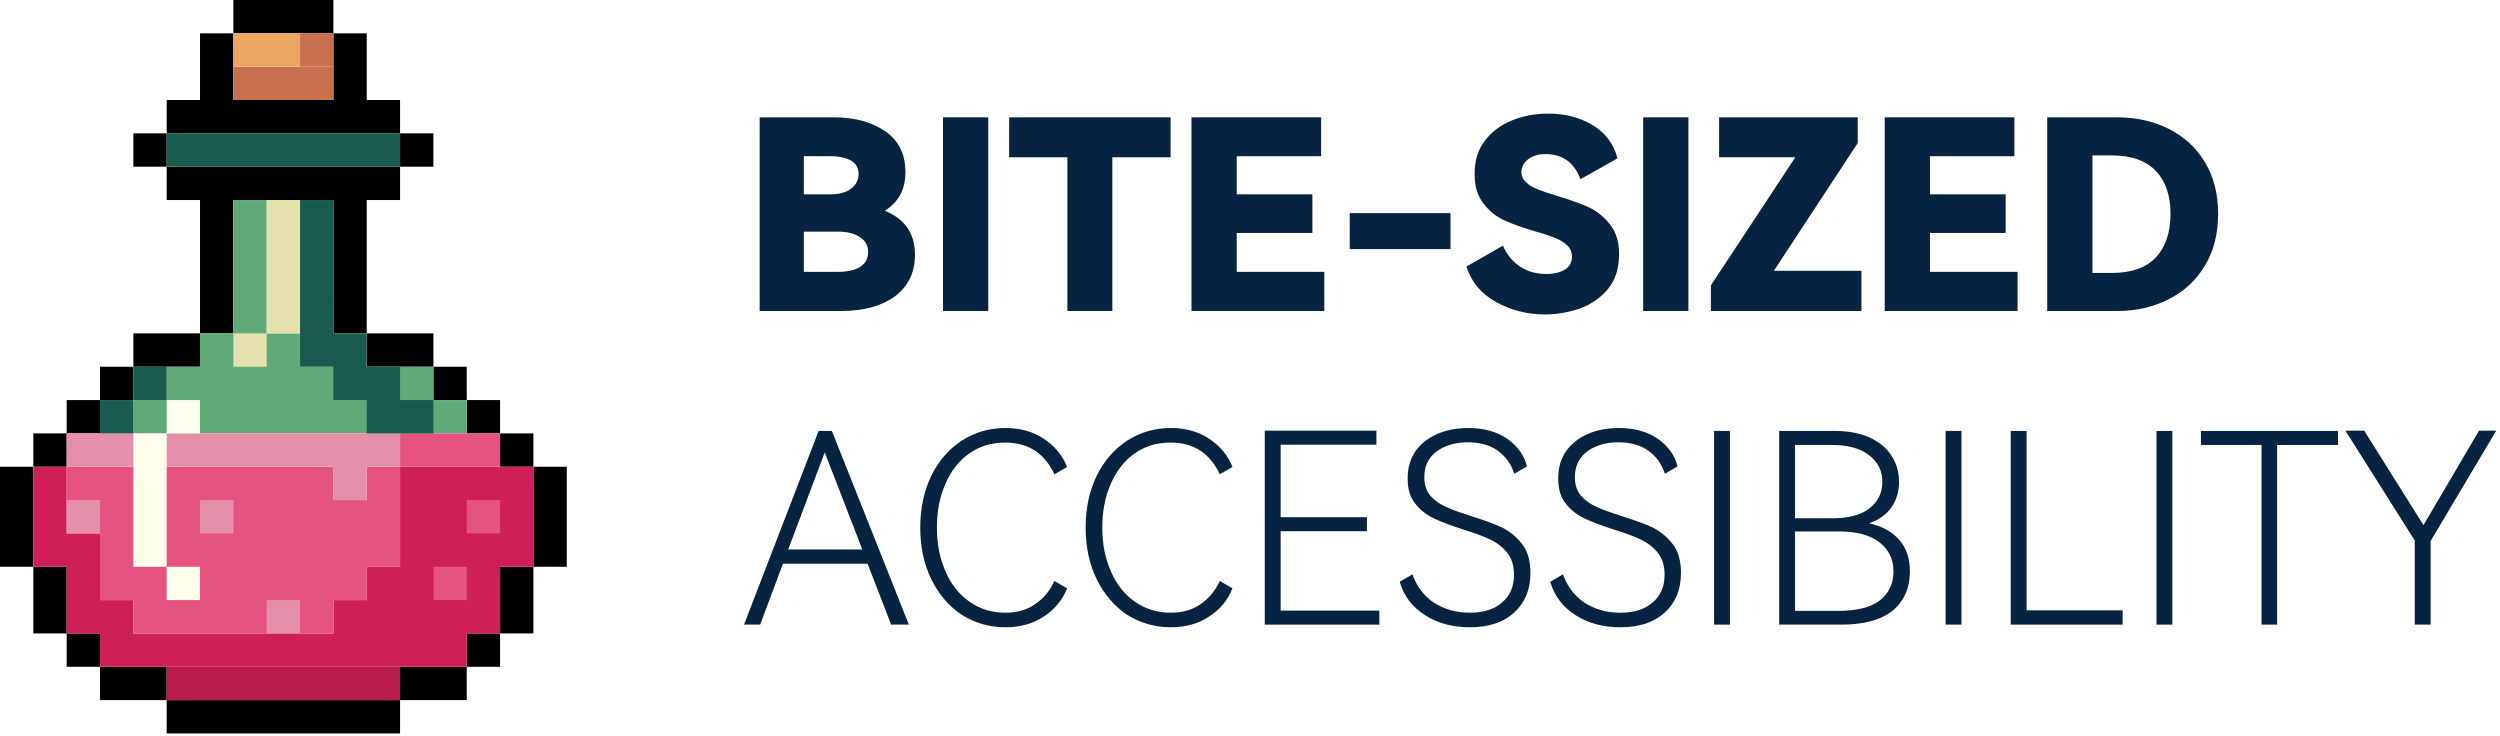
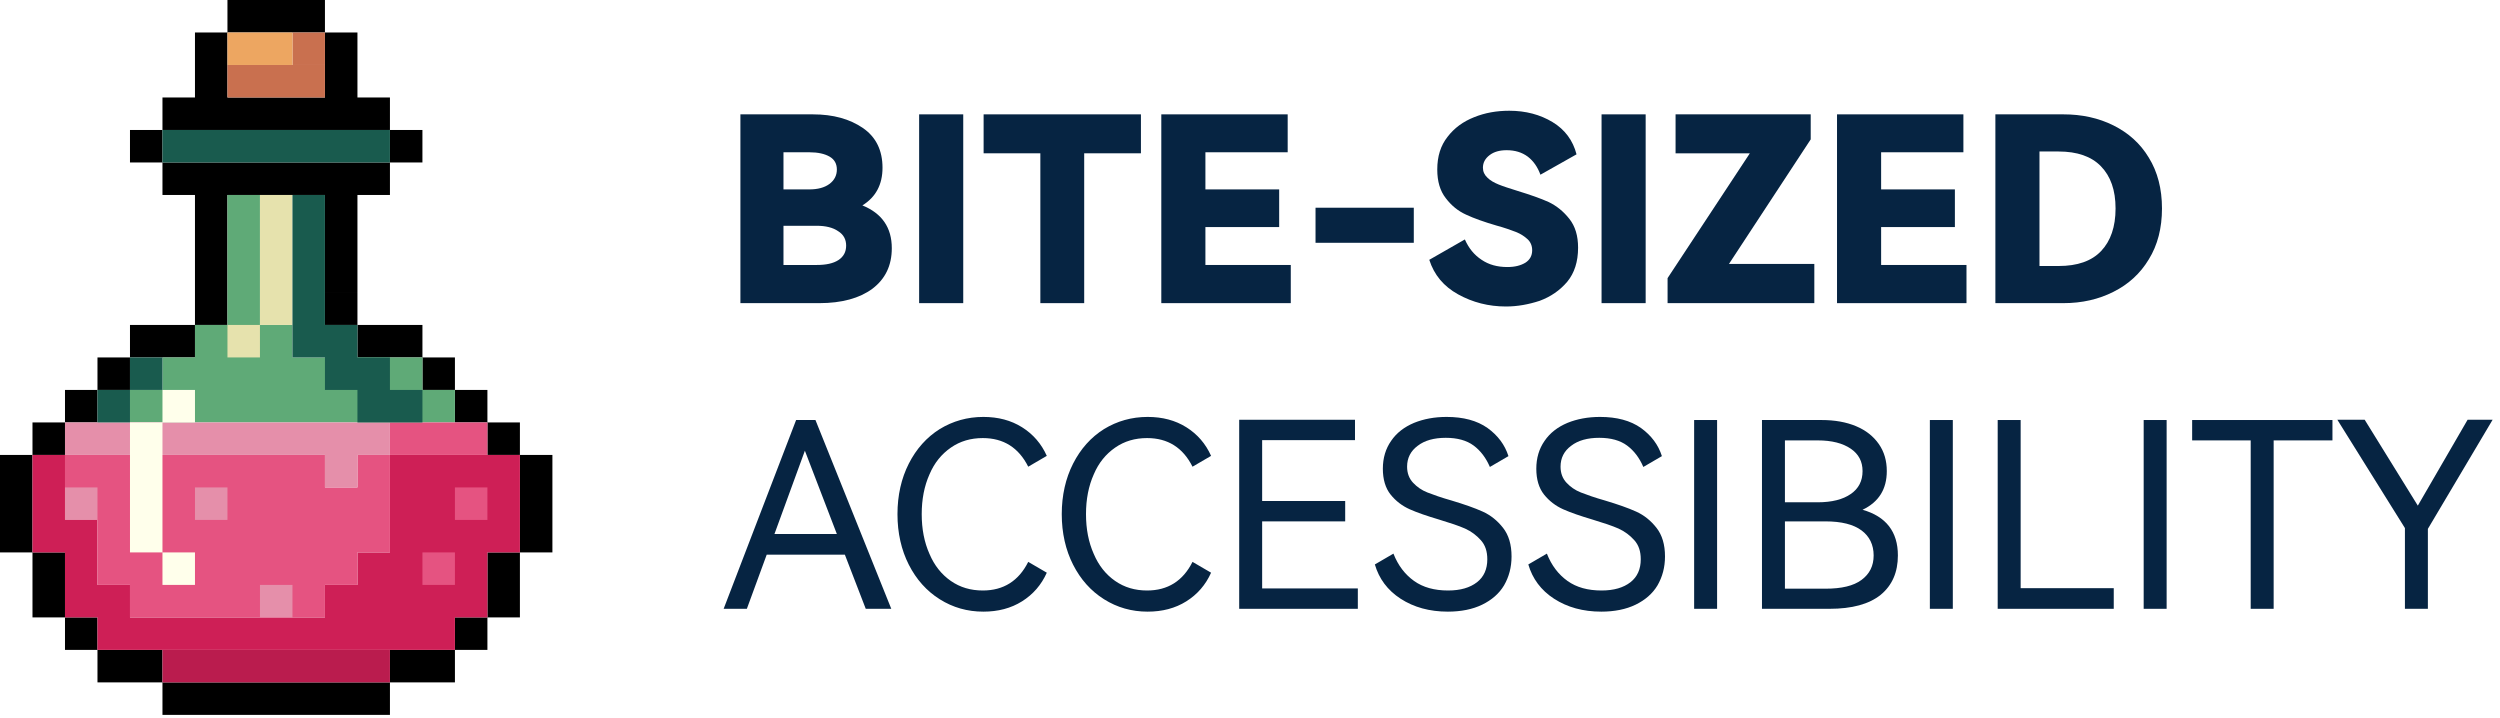
- <svg xmlns="http://www.w3.org/2000/svg" width="100%" height="100%" viewBox="0 0 231 68" version="1.1" xml:space="preserve" style="fill-rule:evenodd;clip-rule:evenodd;stroke-linejoin:round;stroke-miterlimit:2;">
+ <svg xmlns="http://www.w3.org/2000/svg" width="100%" height="100%" viewBox="0 0 237 68" version="1.1" xml:space="preserve" style="fill-rule:evenodd;clip-rule:evenodd;stroke-linejoin:round;stroke-miterlimit:2;">
  <g>
    <path d="M36.966,64.691l-21.564,0l0,3.08l21.564,0l0,-3.08Zm-21.564,-3.081l-6.161,0l0,3.08l6.161,0l0,-3.08Zm27.725,0l-6.161,0l0,3.08l6.161,0l0,-3.08Zm3.08,-3.08l-3.08,0l0,3.08l3.08,0l0,-3.08Zm-36.966,0l-3.08,0l0,3.08l3.08,0l0,-3.08Zm40.046,-6.161l-3.08,0l0,6.161l3.08,0l0,-6.161Zm-43.127,0l-3.08,0l0,6.161l3.08,0l0,-6.161Zm46.208,-9.241l-3.08,0l0,9.241l3.08,0l0,-9.241Zm-49.288,0l-3.08,0l0,9.241l3.08,0l0,-9.241Zm46.207,-3.081l-3.08,0l0,3.081l3.08,0l0,-3.081Zm-43.127,0l-3.08,0l0,3.081l3.08,0l0,-3.081Zm40.047,-3.081l-3.08,0l0,3.08l3.08,0l0,-3.08Zm-36.966,0l-3.08,0l0,3.08l3.08,0l0,-3.08Zm33.886,-3.08l-3.08,0l0,3.08l3.08,0l0,-3.08Zm-30.806,0l-3.08,0l0,3.08l3.08,0l0,-3.08Zm6.162,-3.081l-6.161,0l0,3.08l6.161,0l0,-3.08Zm21.564,-0l-6.161,-0l0,3.08l6.161,0l0,-3.08Zm-6.161,-3.08l-3.081,-0l0,3.08l3.081,-0l0,-3.08Zm-18.484,-9.242l3.081,-0l0,12.322l3.08,-0l0,-12.322l9.242,-0l0,9.241l3.081,-0l0,-9.241l3.08,-0l0,-3.081l-21.564,-0l0,3.081Zm24.644,-6.161l-3.08,-0l0,3.08l3.08,-0l0,-3.08Zm-24.644,-0l-3.08,-0l0,3.08l3.08,-0l0,-3.08Zm6.161,-9.242l-3.08,-0l0,6.161l-3.081,-0l0,3.08l21.564,-0l0,-3.08l-3.08,-0l0,-6.161l-3.081,-0l0,6.161l-9.242,-0l0,-6.161l9.241,-0l0,-3.08l-9.241,-0l0,3.08Z" />
    <path d="M12.322,58.53l-0,-3.081l-3.081,0l-0,-6.16l-3.08,0l-0,-6.161l-3.081,0l-0,9.241l3.081,0l-0,6.161l3.08,0l-0,3.08l33.886,0l0,-3.08l3.08,0l0,-6.161l3.081,0l0,-9.241l-12.322,0l0,9.241l-3.08,0l0,3.08l-3.081,0l0,3.081l-18.483,0Z" style="fill:#ce1f56;fill-rule:nonzero;" />
    <rect x="15.402" y="61.61" width="21.564" height="3.08" style="fill:#ba1c4e;" />
    <path d="M12.322,40.047l30.805,-0l-0,-3.081l-3.08,-0l-0,-3.08l-12.322,-0l-0,-3.081l-3.081,-0l-0,-12.322l-3.081,-0l-0,12.322l-3.08,-0l-0,3.081l-3.081,-0l-0,3.08l15.403,-0l-18.483,-0l-0,3.081Z" style="fill:#5faa77;fill-rule:nonzero;" />
    <rect x="24.644" y="18.483" width="3.081" height="12.322" style="fill:#e6e2ad;" />
    <rect x="21.563" y="30.805" width="3.08" height="3.08" style="fill:#e6e2ad;" />
    <rect x="21.563" y="6.161" width="9.241" height="3.08" style="fill:#c9704f;" />
    <rect x="27.725" y="3.08" width="3.08" height="3.08" style="fill:#c9704f;" />
    <rect x="21.563" y="3.08" width="6.162" height="3.08" style="fill:#eda661;" />
    <path d="M12.322,55.449l-0,3.081l18.483,0l0,-3.081l3.081,0l0,-3.08l3.08,0l0,-9.241l-3.08,0l0,3.08l-3.081,0l0,-3.08l-24.644,0l0,6.161l3.08,0l0,6.16l3.081,0Zm30.805,-3.08l-3.08,0l-0,3.08l3.08,0l-0,-3.08Zm3.08,-6.161l-3.08,0l-0,3.081l3.08,0l-0,-3.081Zm-0,-3.08l-0,-3.081l-9.241,0l-0,3.081l9.241,0Z" style="fill:#e55381;fill-rule:nonzero;" />
    <path d="M27.725,55.449l-3.081,0l-0,3.08l3.081,0l0,-3.08Zm-6.162,-9.241l-3.08,0l0,3.08l3.08,0l0,-3.08Zm-12.322,0l-3.08,0l0,3.08l3.08,0l0,-3.08Zm-3.08,-3.08l24.644,0l-0,3.08l3.081,0l0,-3.08l3.08,0l0,-3.081l-30.805,0l0,3.081Z" style="fill:#e58faa;" />
    <path d="M18.483,52.369l-3.081,0l0,3.08l3.081,0l0,-3.08Zm-6.161,-12.322l0,12.322l3.08,0l0,-12.322l-3.08,0Zm6.161,-3.081l-3.081,0l0,3.081l3.081,0l0,-3.081Z" style="fill:#ffffeb;fill-rule:nonzero;" />
    <path d="M30.805,36.966l3.081,0l0,3.081l6.161,0l0,-3.081l-3.081,0l0,-3.08l-3.08,0l0,-3.081l-3.081,0l0,-12.322l-3.08,0l0,15.403l3.08,0l0,3.08Zm-18.483,0l-3.081,0l0,3.081l3.081,0l0,-3.081Zm3.08,-3.08l-3.08,0l0,3.08l3.08,0l0,-3.08Zm21.564,-18.484l0,-3.08l-21.564,0l0,3.08l21.564,0Z" style="fill:#195b4e;fill-rule:nonzero;" />
  </g>
  <g transform="matrix(1.00868,0,0,1.00868,9.2232,17.0787)">
    <g transform="matrix(24.239,0,0,24.239,58.6975,11.5589)">
      <path d="M0.545,-0.379c0.076,0.031 0.114,0.086 0.114,0.166c0,0.067 -0.025,0.119 -0.075,0.157c-0.05,0.037 -0.119,0.056 -0.206,0.056l-0.306,-0l-0,-0.732l0.281,0c0.079,0 0.143,0.018 0.194,0.053c0.051,0.035 0.076,0.087 0.076,0.154c-0,0.065 -0.026,0.114 -0.078,0.146Zm-0.306,-0.206l-0,0.144l0.1,-0c0.033,-0 0.059,-0.007 0.078,-0.021c0.019,-0.014 0.029,-0.033 0.029,-0.056c-0,-0.022 -0.009,-0.039 -0.028,-0.05c-0.019,-0.011 -0.045,-0.017 -0.079,-0.017l-0.1,0Zm0.129,0.437c0.036,0 0.064,-0.006 0.084,-0.019c0.02,-0.013 0.03,-0.032 0.03,-0.056c-0,-0.024 -0.01,-0.043 -0.031,-0.056c-0.02,-0.014 -0.048,-0.021 -0.084,-0.021l-0.128,0l-0,0.152l0.129,0Z" style="fill:#062442;fill-rule:nonzero;" />
    </g>
    <g transform="matrix(24.239,0,0,24.239,75.4952,11.5589)">
      <rect x="0.072" y="-0.732" width="0.171" height="0.732" style="fill:#062442;fill-rule:nonzero;" />
    </g>
    <g transform="matrix(24.239,0,0,24.239,83.1305,11.5589)">
      <path d="M0.007,-0.732l0.61,0l0,0.151l-0.22,0l0,0.581l-0.17,-0l0,-0.581l-0.22,0l-0,-0.151Z" style="fill:#062442;fill-rule:nonzero;" />
    </g>
    <g transform="matrix(24.239,0,0,24.239,98.2556,11.5589)">
      <path d="M0.529,-0.295l-0.286,0l0,0.147l0.331,0l-0,0.148l-0.502,-0l-0,-0.732l0.49,0l0,0.147l-0.319,0l-0,0.144l0.286,-0l-0,0.146Z" style="fill:#062442;fill-rule:nonzero;" />
    </g>
    <g transform="matrix(24.239,0,0,24.239,113.138,11.5589)">
      <rect x="0.056" y="-0.37" width="0.381" height="0.136" style="fill:#062442;fill-rule:nonzero;" />
    </g>
    <g transform="matrix(24.239,0,0,24.239,125.064,11.5589)">
      <path d="M0.582,-0.215c0,0.054 -0.014,0.098 -0.042,0.132c-0.029,0.034 -0.064,0.058 -0.107,0.074c-0.043,0.014 -0.086,0.022 -0.131,0.022c-0.067,-0 -0.129,-0.016 -0.185,-0.047c-0.056,-0.031 -0.093,-0.075 -0.112,-0.134l0.138,-0.079c0.015,0.034 0.036,0.06 0.065,0.079c0.028,0.019 0.061,0.028 0.1,0.028c0.029,-0 0.052,-0.006 0.07,-0.017c0.017,-0.011 0.026,-0.027 0.026,-0.048c0,-0.017 -0.006,-0.032 -0.018,-0.043c-0.012,-0.011 -0.027,-0.021 -0.045,-0.028c-0.018,-0.007 -0.043,-0.016 -0.076,-0.025c-0.048,-0.014 -0.087,-0.028 -0.117,-0.042c-0.031,-0.014 -0.057,-0.035 -0.079,-0.064c-0.022,-0.028 -0.033,-0.065 -0.033,-0.111c0,-0.051 0.013,-0.093 0.04,-0.127c0.026,-0.034 0.06,-0.059 0.103,-0.076c0.042,-0.017 0.087,-0.025 0.136,-0.025c0.064,0 0.12,0.015 0.168,0.044c0.048,0.029 0.079,0.071 0.093,0.125l-0.14,0.079c-0.011,-0.03 -0.027,-0.053 -0.049,-0.07c-0.023,-0.017 -0.05,-0.025 -0.082,-0.025c-0.027,0 -0.049,0.006 -0.066,0.019c-0.017,0.013 -0.026,0.029 -0.026,0.049c0,0.015 0.006,0.028 0.018,0.039c0.011,0.011 0.026,0.019 0.043,0.026c0.017,0.007 0.042,0.015 0.074,0.025c0.049,0.015 0.089,0.029 0.12,0.043c0.031,0.015 0.057,0.036 0.08,0.065c0.023,0.029 0.034,0.066 0.034,0.112Z" style="fill:#062442;fill-rule:nonzero;" />
    </g>
    <g transform="matrix(24.239,0,0,24.239,139.632,11.5589)">
      <rect x="0.072" y="-0.732" width="0.171" height="0.732" style="fill:#062442;fill-rule:nonzero;" />
    </g>
    <g transform="matrix(24.239,0,0,24.239,147.267,11.5589)">
      <path d="M0.568,-0.732l-0,0.097l-0.317,0.483l0.331,0l-0,0.152l-0.569,0l-0,-0.097l0.319,-0.484l-0.288,0l0,-0.151l0.524,0Z" style="fill:#062442;fill-rule:nonzero;" />
    </g>
    <g transform="matrix(24.239,0,0,24.239,161.762,11.5589)">
      <path d="M0.529,-0.295l-0.286,0l0,0.147l0.331,0l-0,0.148l-0.502,-0l-0,-0.732l0.49,0l0,0.147l-0.319,0l-0,0.144l0.286,-0l-0,0.146Z" style="fill:#062442;fill-rule:nonzero;" />
    </g>
    <g transform="matrix(24.239,0,0,24.239,176.645,11.5589)">
      <path d="M0.336,-0.732c0.071,0 0.136,0.014 0.194,0.043c0.058,0.029 0.104,0.07 0.137,0.125c0.034,0.055 0.051,0.121 0.051,0.197c-0,0.076 -0.017,0.142 -0.051,0.197c-0.033,0.055 -0.079,0.097 -0.137,0.126c-0.057,0.029 -0.122,0.044 -0.194,0.044l-0.264,-0l-0,-0.732l0.264,-0Zm-0.019,0.588c0.073,-0 0.128,-0.019 0.165,-0.058c0.037,-0.039 0.056,-0.094 0.056,-0.165c0,-0.071 -0.019,-0.125 -0.057,-0.164c-0.037,-0.038 -0.092,-0.057 -0.164,-0.057l-0.074,0l-0,0.444l0.074,-0Z" style="fill:#062442;fill-rule:nonzero;" />
    </g>
    <g transform="matrix(24.239,0,0,24.239,58.6975,40.2866)">
-       <path d="M0.345,-0.732l0.291,0.732l-0.067,-0l-0.089,-0.23l-0.32,0l-0.086,0.23l-0.061,-0l0.282,-0.732l0.05,0Zm0.115,0.448l-0.142,-0.367l-0.138,0.367l0.28,0Z" style="fill:#062442;fill-rule:nonzero;" />
+       <path d="M0.363,-0.732l0.294,0.732l-0.099,-0l-0.081,-0.21l-0.303,0l-0.077,0.21l-0.09,-0l0.281,-0.732l0.075,0Zm0.083,0.442l-0.124,-0.323l-0.118,0.323l0.242,0Z" style="fill:#062442;fill-rule:nonzero;" />
    </g>
-     <g transform="matrix(24.239,0,0,24.239,73.7984,40.2866)">
-       <path d="M0.377,-0.045c0.045,0 0.084,-0.011 0.114,-0.033c0.031,-0.021 0.055,-0.05 0.072,-0.087l0.048,0.028c-0.018,0.045 -0.047,0.08 -0.089,0.107c-0.041,0.027 -0.089,0.04 -0.144,0.04c-0.061,-0 -0.115,-0.016 -0.165,-0.047c-0.048,-0.032 -0.087,-0.077 -0.115,-0.134c-0.028,-0.057 -0.042,-0.123 -0.042,-0.196c0,-0.073 0.014,-0.138 0.042,-0.196c0.028,-0.057 0.067,-0.101 0.116,-0.133c0.049,-0.031 0.103,-0.047 0.164,-0.047c0.055,0 0.103,0.013 0.144,0.04c0.041,0.027 0.071,0.062 0.089,0.107l-0.048,0.028c-0.017,-0.037 -0.04,-0.066 -0.071,-0.088c-0.031,-0.021 -0.07,-0.032 -0.115,-0.032c-0.051,0 -0.095,0.013 -0.134,0.04c-0.039,0.027 -0.07,0.065 -0.091,0.114c-0.022,0.049 -0.033,0.104 -0.033,0.167c0,0.063 0.011,0.118 0.033,0.167c0.021,0.049 0.052,0.087 0.091,0.114c0.039,0.027 0.083,0.041 0.134,0.041Z" style="fill:#062442;fill-rule:nonzero;" />
+     <g transform="matrix(24.239,0,0,24.239,73.9924,40.2866)">
+       <path d="M0.381,-0.071c0.08,0 0.139,-0.037 0.176,-0.111l0.072,0.042c-0.021,0.047 -0.053,0.084 -0.096,0.111c-0.043,0.027 -0.093,0.04 -0.15,0.04c-0.062,-0 -0.118,-0.016 -0.169,-0.048c-0.051,-0.032 -0.091,-0.077 -0.12,-0.134c-0.029,-0.057 -0.044,-0.123 -0.044,-0.196c0,-0.073 0.015,-0.139 0.044,-0.196c0.029,-0.057 0.069,-0.102 0.12,-0.134c0.051,-0.031 0.107,-0.047 0.169,-0.047c0.057,0 0.107,0.013 0.15,0.04c0.043,0.027 0.075,0.064 0.096,0.111l-0.072,0.042c-0.037,-0.074 -0.096,-0.111 -0.176,-0.111c-0.047,-0 -0.088,0.012 -0.124,0.037c-0.036,0.025 -0.064,0.059 -0.083,0.104c-0.02,0.045 -0.03,0.096 -0.03,0.154c0,0.058 0.01,0.109 0.03,0.154c0.019,0.045 0.047,0.08 0.083,0.105c0.036,0.025 0.077,0.037 0.124,0.037Z" style="fill:#062442;fill-rule:nonzero;" />
    </g>
-     <g transform="matrix(24.239,0,0,24.239,88.9478,40.2866)">
-       <path d="M0.377,-0.045c0.045,0 0.084,-0.011 0.114,-0.033c0.031,-0.021 0.055,-0.05 0.072,-0.087l0.048,0.028c-0.018,0.045 -0.047,0.08 -0.089,0.107c-0.041,0.027 -0.089,0.04 -0.144,0.04c-0.061,-0 -0.115,-0.016 -0.165,-0.047c-0.048,-0.032 -0.087,-0.077 -0.115,-0.134c-0.028,-0.057 -0.042,-0.123 -0.042,-0.196c0,-0.073 0.014,-0.138 0.042,-0.196c0.028,-0.057 0.067,-0.101 0.116,-0.133c0.049,-0.031 0.103,-0.047 0.164,-0.047c0.055,0 0.103,0.013 0.144,0.04c0.041,0.027 0.071,0.062 0.089,0.107l-0.048,0.028c-0.017,-0.037 -0.04,-0.066 -0.071,-0.088c-0.031,-0.021 -0.07,-0.032 -0.115,-0.032c-0.051,0 -0.095,0.013 -0.134,0.04c-0.039,0.027 -0.07,0.065 -0.091,0.114c-0.022,0.049 -0.033,0.104 -0.033,0.167c0,0.063 0.011,0.118 0.033,0.167c0.021,0.049 0.052,0.087 0.091,0.114c0.039,0.027 0.083,0.041 0.134,0.041Z" style="fill:#062442;fill-rule:nonzero;" />
+     <g transform="matrix(24.239,0,0,24.239,89.4326,40.2866)">
+       <path d="M0.381,-0.071c0.08,0 0.139,-0.037 0.176,-0.111l0.072,0.042c-0.021,0.047 -0.053,0.084 -0.096,0.111c-0.043,0.027 -0.093,0.04 -0.15,0.04c-0.062,-0 -0.118,-0.016 -0.169,-0.048c-0.051,-0.032 -0.091,-0.077 -0.12,-0.134c-0.029,-0.057 -0.044,-0.123 -0.044,-0.196c0,-0.073 0.015,-0.139 0.044,-0.196c0.029,-0.057 0.069,-0.102 0.12,-0.134c0.051,-0.031 0.107,-0.047 0.169,-0.047c0.057,0 0.107,0.013 0.15,0.04c0.043,0.027 0.075,0.064 0.096,0.111l-0.072,0.042c-0.037,-0.074 -0.096,-0.111 -0.176,-0.111c-0.047,-0 -0.088,0.012 -0.124,0.037c-0.036,0.025 -0.064,0.059 -0.083,0.104c-0.02,0.045 -0.03,0.096 -0.03,0.154c0,0.058 0.01,0.109 0.03,0.154c0.019,0.045 0.047,0.08 0.083,0.105c0.036,0.025 0.077,0.037 0.124,0.037Z" style="fill:#062442;fill-rule:nonzero;" />
    </g>
-     <g transform="matrix(24.239,0,0,24.239,104.461,40.2866)">
-       <path d="M0.479,-0.353l-0.326,0l-0,0.3l0.373,-0l0,0.053l-0.433,-0l-0,-0.733l0.422,0l0,0.053l-0.362,-0l-0,0.274l0.326,-0l-0,0.053Z" style="fill:#062442;fill-rule:nonzero;" />
+     <g transform="matrix(24.239,0,0,24.239,105.212,40.2866)">
+       <path d="M0.498,-0.339l-0.322,0l0,0.26l0.371,0l0,0.079l-0.46,0l0,-0.733l0.449,0l0,0.079l-0.36,0l0,0.236l0.322,0l0,0.079Z" style="fill:#062442;fill-rule:nonzero;" />
    </g>
-     <g transform="matrix(24.239,0,0,24.239,118.495,40.2866)">
-       <path d="M0.518,-0.195c0,0.063 -0.021,0.113 -0.062,0.15c-0.041,0.037 -0.096,0.055 -0.167,0.055c-0.065,-0 -0.122,-0.015 -0.17,-0.046c-0.048,-0.031 -0.08,-0.073 -0.095,-0.126l0.048,-0.028c0.016,0.045 0.043,0.081 0.081,0.107c0.039,0.025 0.084,0.038 0.136,0.038c0.052,0 0.093,-0.013 0.122,-0.039c0.03,-0.025 0.045,-0.06 0.045,-0.105c0,-0.034 -0.009,-0.062 -0.026,-0.083c-0.017,-0.021 -0.039,-0.038 -0.065,-0.05c-0.025,-0.012 -0.06,-0.025 -0.103,-0.038c-0.046,-0.015 -0.083,-0.029 -0.11,-0.042c-0.027,-0.013 -0.051,-0.031 -0.07,-0.056c-0.019,-0.024 -0.028,-0.055 -0.028,-0.094c-0,-0.041 0.01,-0.075 0.03,-0.104c0.021,-0.029 0.048,-0.05 0.083,-0.065c0.035,-0.015 0.074,-0.022 0.116,-0.022c0.06,-0 0.109,0.014 0.148,0.041c0.039,0.028 0.064,0.063 0.074,0.104l-0.048,0.028c-0.011,-0.036 -0.032,-0.065 -0.062,-0.087c-0.029,-0.021 -0.067,-0.032 -0.114,-0.032c-0.048,-0 -0.087,0.012 -0.118,0.035c-0.031,0.023 -0.046,0.056 -0.046,0.097c-0,0.029 0.008,0.052 0.023,0.07c0.016,0.018 0.036,0.032 0.059,0.042c0.023,0.011 0.055,0.022 0.095,0.035c0.048,0.015 0.087,0.029 0.117,0.043c0.03,0.015 0.055,0.036 0.076,0.063c0.021,0.027 0.031,0.064 0.031,0.109Z" style="fill:#062442;fill-rule:nonzero;" />
+     <g transform="matrix(24.239,0,0,24.239,119.659,40.2866)">
+       <path d="M0.547,-0.203c0,0.042 -0.01,0.079 -0.029,0.112c-0.019,0.032 -0.048,0.057 -0.085,0.075c-0.037,0.018 -0.082,0.027 -0.133,0.027c-0.071,-0 -0.132,-0.017 -0.183,-0.05c-0.051,-0.033 -0.084,-0.078 -0.1,-0.133l0.072,-0.042c0.018,0.046 0.045,0.081 0.08,0.106c0.035,0.025 0.079,0.037 0.132,0.037c0.048,0 0.085,-0.011 0.112,-0.032c0.027,-0.021 0.04,-0.051 0.04,-0.089c0,-0.031 -0.008,-0.055 -0.025,-0.074c-0.017,-0.019 -0.037,-0.034 -0.061,-0.045c-0.025,-0.011 -0.058,-0.022 -0.101,-0.035c-0.047,-0.014 -0.085,-0.027 -0.114,-0.04c-0.029,-0.013 -0.054,-0.032 -0.074,-0.057c-0.02,-0.025 -0.03,-0.059 -0.03,-0.1c0,-0.042 0.011,-0.078 0.032,-0.108c0.021,-0.031 0.051,-0.054 0.089,-0.07c0.037,-0.015 0.079,-0.023 0.126,-0.023c0.065,0 0.118,0.014 0.159,0.043c0.04,0.029 0.067,0.065 0.081,0.109l-0.072,0.042c-0.015,-0.035 -0.036,-0.063 -0.063,-0.083c-0.027,-0.02 -0.063,-0.03 -0.108,-0.03c-0.045,0 -0.082,0.01 -0.109,0.031c-0.027,0.02 -0.041,0.047 -0.041,0.081c0,0.025 0.008,0.046 0.023,0.062c0.015,0.016 0.033,0.029 0.056,0.038c0.023,0.009 0.054,0.02 0.093,0.031c0.05,0.015 0.09,0.029 0.121,0.043c0.031,0.014 0.057,0.035 0.079,0.063c0.022,0.028 0.033,0.065 0.033,0.111Z" style="fill:#062442;fill-rule:nonzero;" />
    </g>
-     <g transform="matrix(24.239,0,0,24.239,132.287,40.2866)">
-       <path d="M0.518,-0.195c0,0.063 -0.021,0.113 -0.062,0.15c-0.041,0.037 -0.096,0.055 -0.167,0.055c-0.065,-0 -0.122,-0.015 -0.17,-0.046c-0.048,-0.031 -0.08,-0.073 -0.095,-0.126l0.048,-0.028c0.016,0.045 0.043,0.081 0.081,0.107c0.039,0.025 0.084,0.038 0.136,0.038c0.052,0 0.093,-0.013 0.122,-0.039c0.03,-0.025 0.045,-0.06 0.045,-0.105c0,-0.034 -0.009,-0.062 -0.026,-0.083c-0.017,-0.021 -0.039,-0.038 -0.065,-0.05c-0.025,-0.012 -0.06,-0.025 -0.103,-0.038c-0.046,-0.015 -0.083,-0.029 -0.11,-0.042c-0.027,-0.013 -0.051,-0.031 -0.07,-0.056c-0.019,-0.024 -0.028,-0.055 -0.028,-0.094c-0,-0.041 0.01,-0.075 0.03,-0.104c0.021,-0.029 0.048,-0.05 0.083,-0.065c0.035,-0.015 0.074,-0.022 0.116,-0.022c0.06,-0 0.109,0.014 0.148,0.041c0.039,0.028 0.064,0.063 0.074,0.104l-0.048,0.028c-0.011,-0.036 -0.032,-0.065 -0.062,-0.087c-0.029,-0.021 -0.067,-0.032 -0.114,-0.032c-0.048,-0 -0.087,0.012 -0.118,0.035c-0.031,0.023 -0.046,0.056 -0.046,0.097c-0,0.029 0.008,0.052 0.023,0.07c0.016,0.018 0.036,0.032 0.059,0.042c0.023,0.011 0.055,0.022 0.095,0.035c0.048,0.015 0.087,0.029 0.117,0.043c0.03,0.015 0.055,0.036 0.076,0.063c0.021,0.027 0.031,0.064 0.031,0.109Z" style="fill:#062442;fill-rule:nonzero;" />
+     <g transform="matrix(24.239,0,0,24.239,134.081,40.2866)">
+       <path d="M0.547,-0.203c0,0.042 -0.01,0.079 -0.029,0.112c-0.019,0.032 -0.048,0.057 -0.085,0.075c-0.037,0.018 -0.082,0.027 -0.133,0.027c-0.071,-0 -0.132,-0.017 -0.183,-0.05c-0.051,-0.033 -0.084,-0.078 -0.1,-0.133l0.072,-0.042c0.018,0.046 0.045,0.081 0.08,0.106c0.035,0.025 0.079,0.037 0.132,0.037c0.048,0 0.085,-0.011 0.112,-0.032c0.027,-0.021 0.04,-0.051 0.04,-0.089c0,-0.031 -0.008,-0.055 -0.025,-0.074c-0.017,-0.019 -0.037,-0.034 -0.061,-0.045c-0.025,-0.011 -0.058,-0.022 -0.101,-0.035c-0.047,-0.014 -0.085,-0.027 -0.114,-0.04c-0.029,-0.013 -0.054,-0.032 -0.074,-0.057c-0.02,-0.025 -0.03,-0.059 -0.03,-0.1c0,-0.042 0.011,-0.078 0.032,-0.108c0.021,-0.031 0.051,-0.054 0.089,-0.07c0.037,-0.015 0.079,-0.023 0.126,-0.023c0.065,0 0.118,0.014 0.159,0.043c0.04,0.029 0.067,0.065 0.081,0.109l-0.072,0.042c-0.015,-0.035 -0.036,-0.063 -0.063,-0.083c-0.027,-0.02 -0.063,-0.03 -0.108,-0.03c-0.045,0 -0.082,0.01 -0.109,0.031c-0.027,0.02 -0.041,0.047 -0.041,0.081c0,0.025 0.008,0.046 0.023,0.062c0.015,0.016 0.033,0.029 0.056,0.038c0.023,0.009 0.054,0.02 0.093,0.031c0.05,0.015 0.09,0.029 0.121,0.043c0.031,0.014 0.057,0.035 0.079,0.063c0.022,0.028 0.033,0.065 0.033,0.111Z" style="fill:#062442;fill-rule:nonzero;" />
    </g>
-     <g transform="matrix(24.239,0,0,24.239,145.619,40.2866)">
-       <rect x="0.093" y="-0.732" width="0.06" height="0.732" style="fill:#062442;fill-rule:nonzero;" />
+     <g transform="matrix(24.239,0,0,24.239,147.97,40.2866)">
+       <rect x="0.087" y="-0.732" width="0.089" height="0.732" style="fill:#062442;fill-rule:nonzero;" />
    </g>
-     <g transform="matrix(24.239,0,0,24.239,151.582,40.2866)">
-       <path d="M0.433,-0.383c0.049,0.011 0.087,0.032 0.114,0.063c0.027,0.031 0.04,0.07 0.04,0.119c-0,0.063 -0.022,0.112 -0.065,0.148c-0.043,0.035 -0.108,0.053 -0.193,0.053l-0.236,0l0,-0.732l0.211,0c0.049,0 0.092,0.008 0.129,0.024c0.037,0.017 0.065,0.039 0.084,0.069c0.019,0.028 0.029,0.062 0.029,0.1c0,0.037 -0.01,0.069 -0.029,0.096c-0.019,0.027 -0.047,0.047 -0.084,0.06Zm-0.28,-0.296l0,0.277l0.142,0c0.06,0 0.106,-0.012 0.139,-0.037c0.033,-0.026 0.049,-0.059 0.049,-0.1c0,-0.042 -0.017,-0.076 -0.05,-0.101c-0.033,-0.026 -0.08,-0.039 -0.14,-0.039l-0.14,0Zm0.164,0.627c0.07,0 0.122,-0.013 0.157,-0.04c0.034,-0.027 0.051,-0.064 0.051,-0.109c0,-0.047 -0.018,-0.083 -0.053,-0.11c-0.035,-0.027 -0.085,-0.041 -0.15,-0.041l-0.169,0l-0,0.3l0.164,0Z" style="fill:#062442;fill-rule:nonzero;" />
+     <g transform="matrix(24.239,0,0,24.239,154.345,40.2866)">
+       <path d="M0.477,-0.384c0.091,0.026 0.137,0.085 0.137,0.177c-0,0.065 -0.022,0.116 -0.067,0.153c-0.045,0.036 -0.111,0.054 -0.198,0.054l-0.262,0l-0,-0.732l0.231,0c0.051,0 0.096,0.008 0.134,0.024c0.038,0.016 0.067,0.039 0.088,0.069c0.021,0.03 0.031,0.065 0.031,0.105c-0,0.07 -0.031,0.12 -0.094,0.15Zm-0.301,-0.269l-0,0.24l0.127,0c0.055,0 0.098,-0.011 0.128,-0.032c0.031,-0.021 0.046,-0.051 0.046,-0.089c-0,-0.037 -0.015,-0.066 -0.046,-0.087c-0.031,-0.021 -0.073,-0.032 -0.128,-0.032l-0.127,0Zm0.157,0.575c0.063,-0 0.109,-0.011 0.14,-0.034c0.031,-0.023 0.047,-0.054 0.047,-0.095c-0,-0.041 -0.016,-0.074 -0.047,-0.097c-0.031,-0.023 -0.077,-0.035 -0.14,-0.035l-0.157,-0l-0,0.261l0.157,-0Z" style="fill:#062442;fill-rule:nonzero;" />
    </g>
-     <g transform="matrix(24.239,0,0,24.239,166.828,40.2866)">
-       <rect x="0.093" y="-0.732" width="0.06" height="0.732" style="fill:#062442;fill-rule:nonzero;" />
+     <g transform="matrix(24.239,0,0,24.239,170.124,40.2866)">
+       <rect x="0.087" y="-0.732" width="0.089" height="0.732" style="fill:#062442;fill-rule:nonzero;" />
    </g>
-     <g transform="matrix(24.239,0,0,24.239,172.791,40.2866)">
-       <path d="M0.093,-0.732l0.06,0l0,0.678l0.363,-0l0,0.054l-0.423,-0l-0,-0.732Z" style="fill:#062442;fill-rule:nonzero;" />
+     <g transform="matrix(24.239,0,0,24.239,176.499,40.2866)">
+       <path d="M0.087,-0.732l0.089,0l0,0.652l0.361,-0l0,0.08l-0.45,-0l0,-0.732Z" style="fill:#062442;fill-rule:nonzero;" />
    </g>
-     <g transform="matrix(24.239,0,0,24.239,186.146,40.2866)">
-       <rect x="0.093" y="-0.732" width="0.06" height="0.732" style="fill:#062442;fill-rule:nonzero;" />
+     <g transform="matrix(24.239,0,0,24.239,190.219,40.2866)">
+       <rect x="0.087" y="-0.732" width="0.089" height="0.732" style="fill:#062442;fill-rule:nonzero;" />
    </g>
-     <g transform="matrix(24.239,0,0,24.239,192.109,40.2866)">
-       <path d="M0.015,-0.732l0.518,0l0,0.053l-0.23,-0l-0,0.679l-0.059,-0l-0,-0.679l-0.229,-0l-0,-0.053Z" style="fill:#062442;fill-rule:nonzero;" />
+     <g transform="matrix(24.239,0,0,24.239,196.593,40.2866)">
+       <path d="M0.012,-0.732l0.544,0l0,0.079l-0.228,0l-0,0.653l-0.089,-0l-0,-0.653l-0.227,0l-0,-0.079Z" style="fill:#062442;fill-rule:nonzero;" />
    </g>
-     <g transform="matrix(24.239,0,0,24.239,205.392,40.2866)">
-       <path d="M0.308,-0.376l0.21,-0.357l0.065,0l-0.248,0.417l0,0.316l-0.06,-0l0,-0.318l-0.262,-0.415l0.071,0l0.224,0.357Z" style="fill:#062442;fill-rule:nonzero;" />
+     <g transform="matrix(24.239,0,0,24.239,210.361,40.2866)">
+       <path d="M0.319,-0.4l0.193,-0.333l0.097,0l-0.251,0.423l0,0.31l-0.089,0l0,-0.313l-0.262,-0.42l0.106,0l0.206,0.333Z" style="fill:#062442;fill-rule:nonzero;" />
    </g>
  </g>
</svg>
